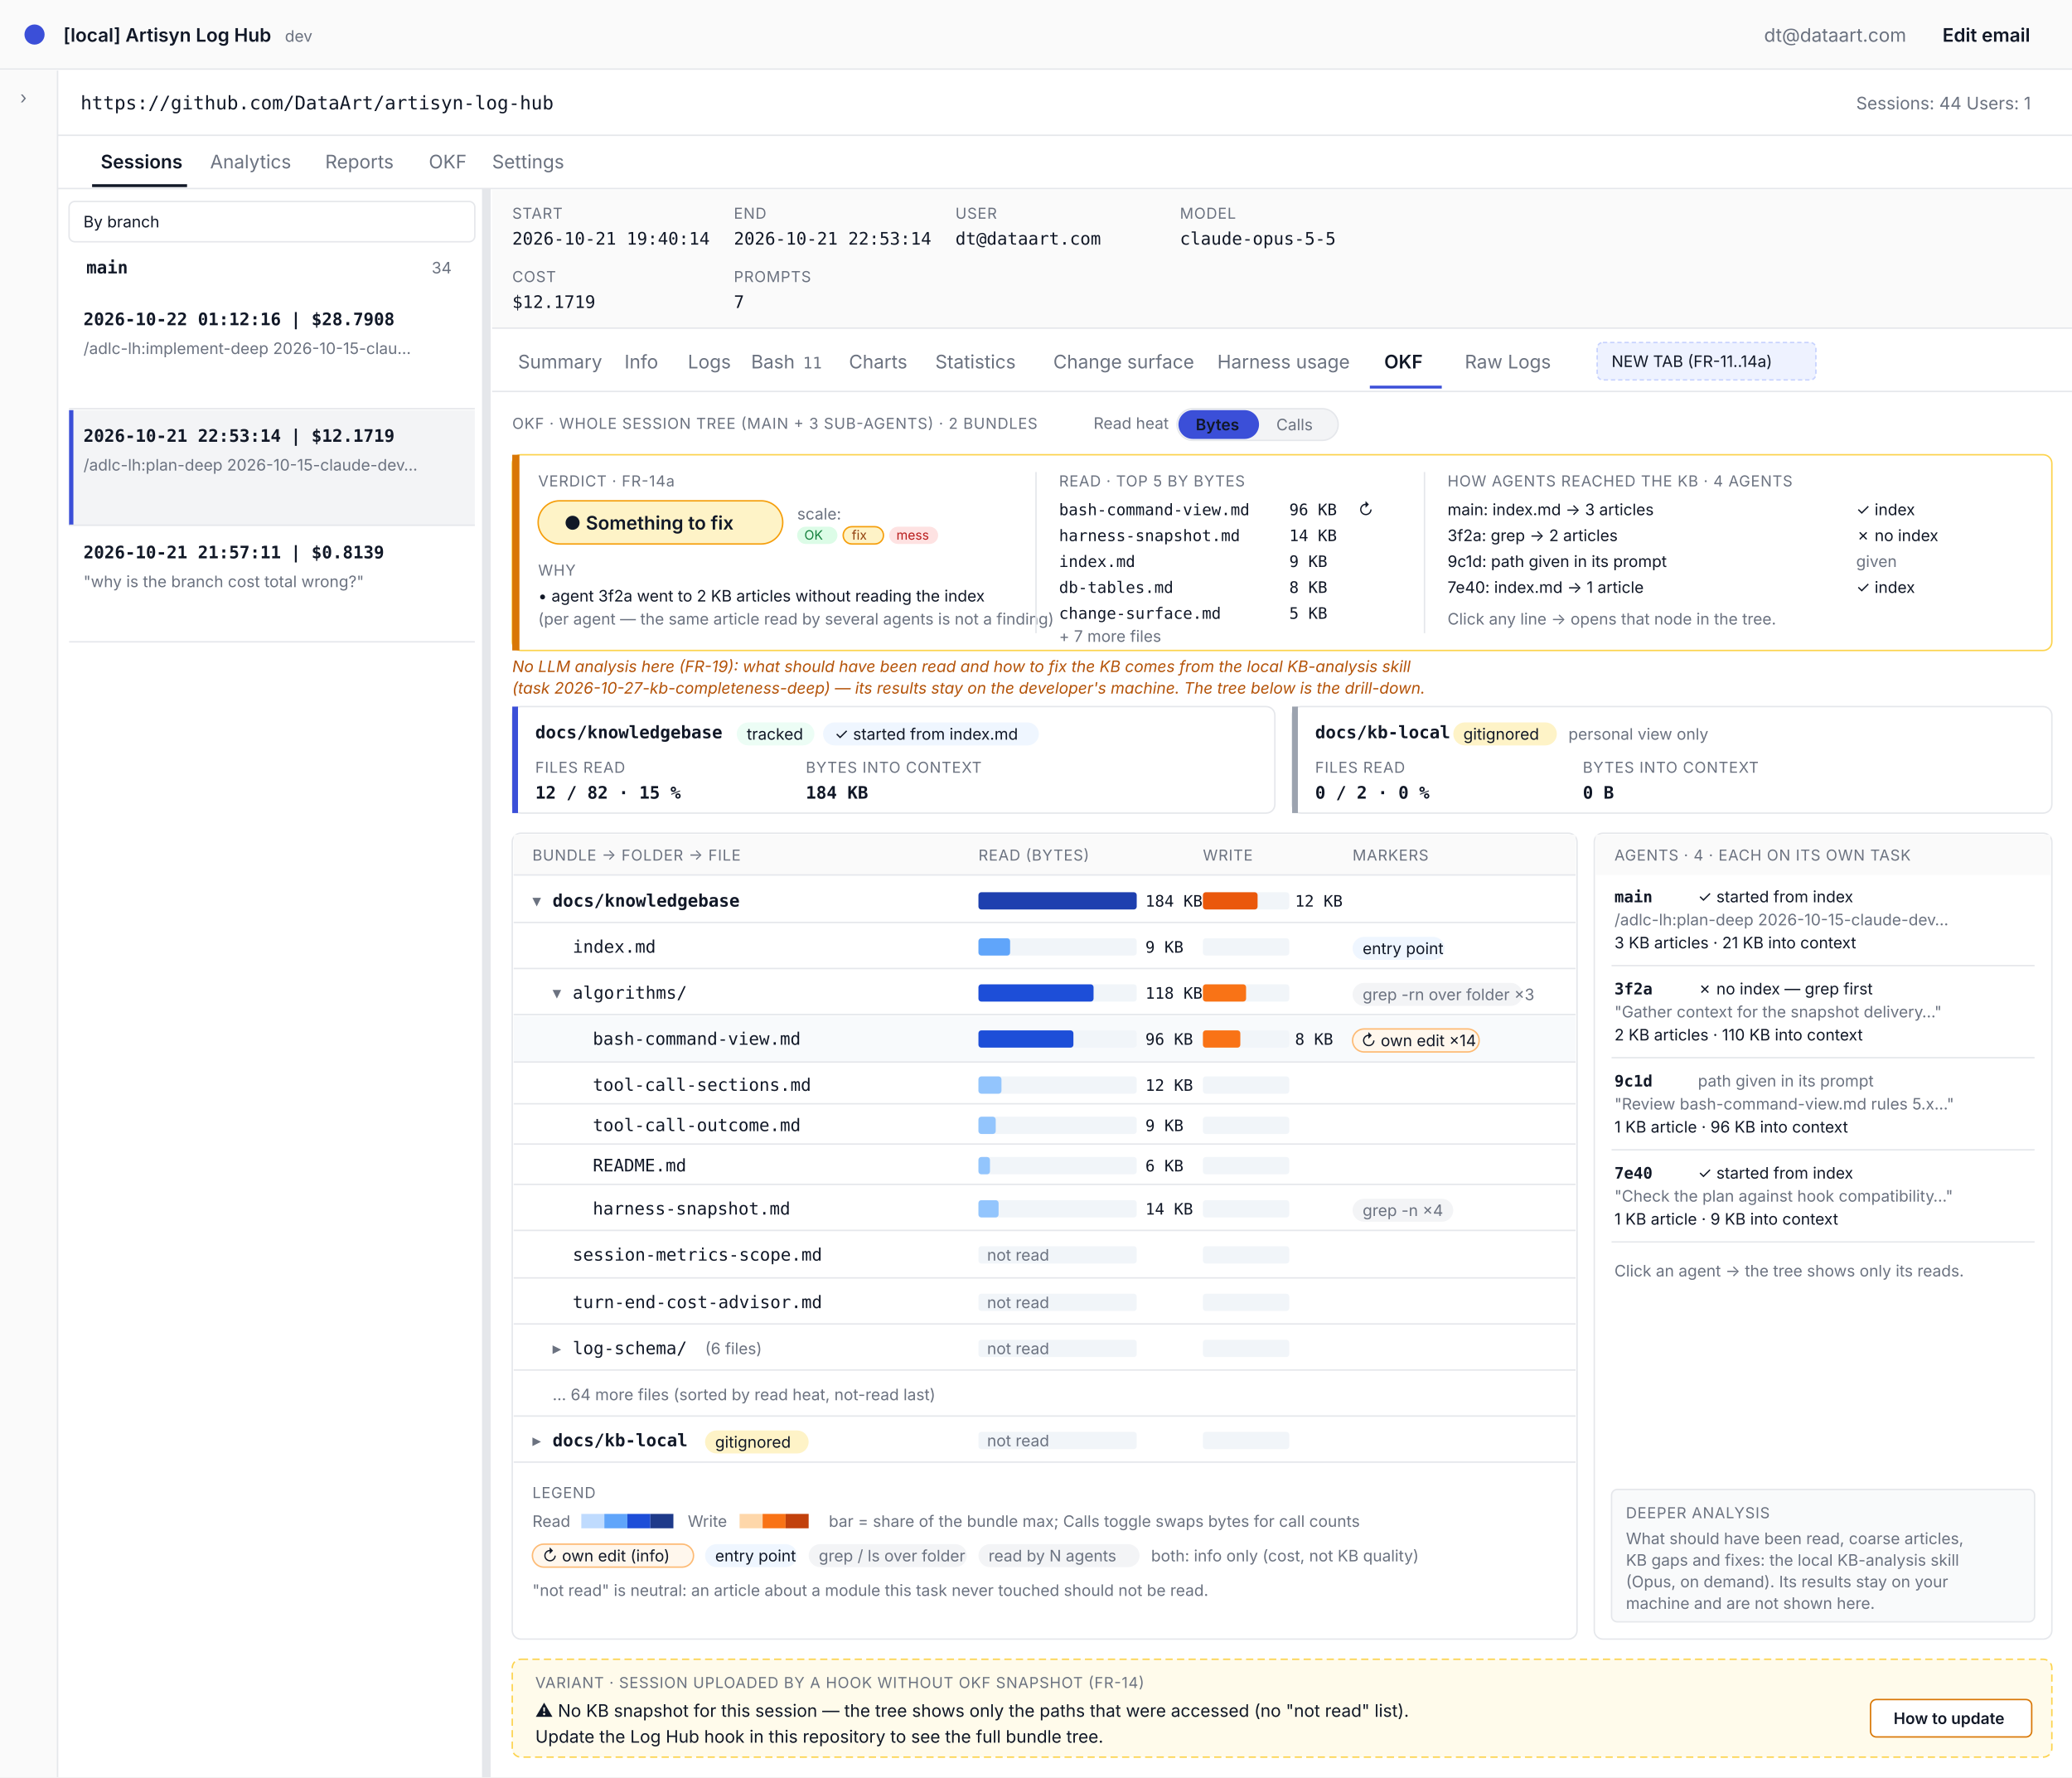
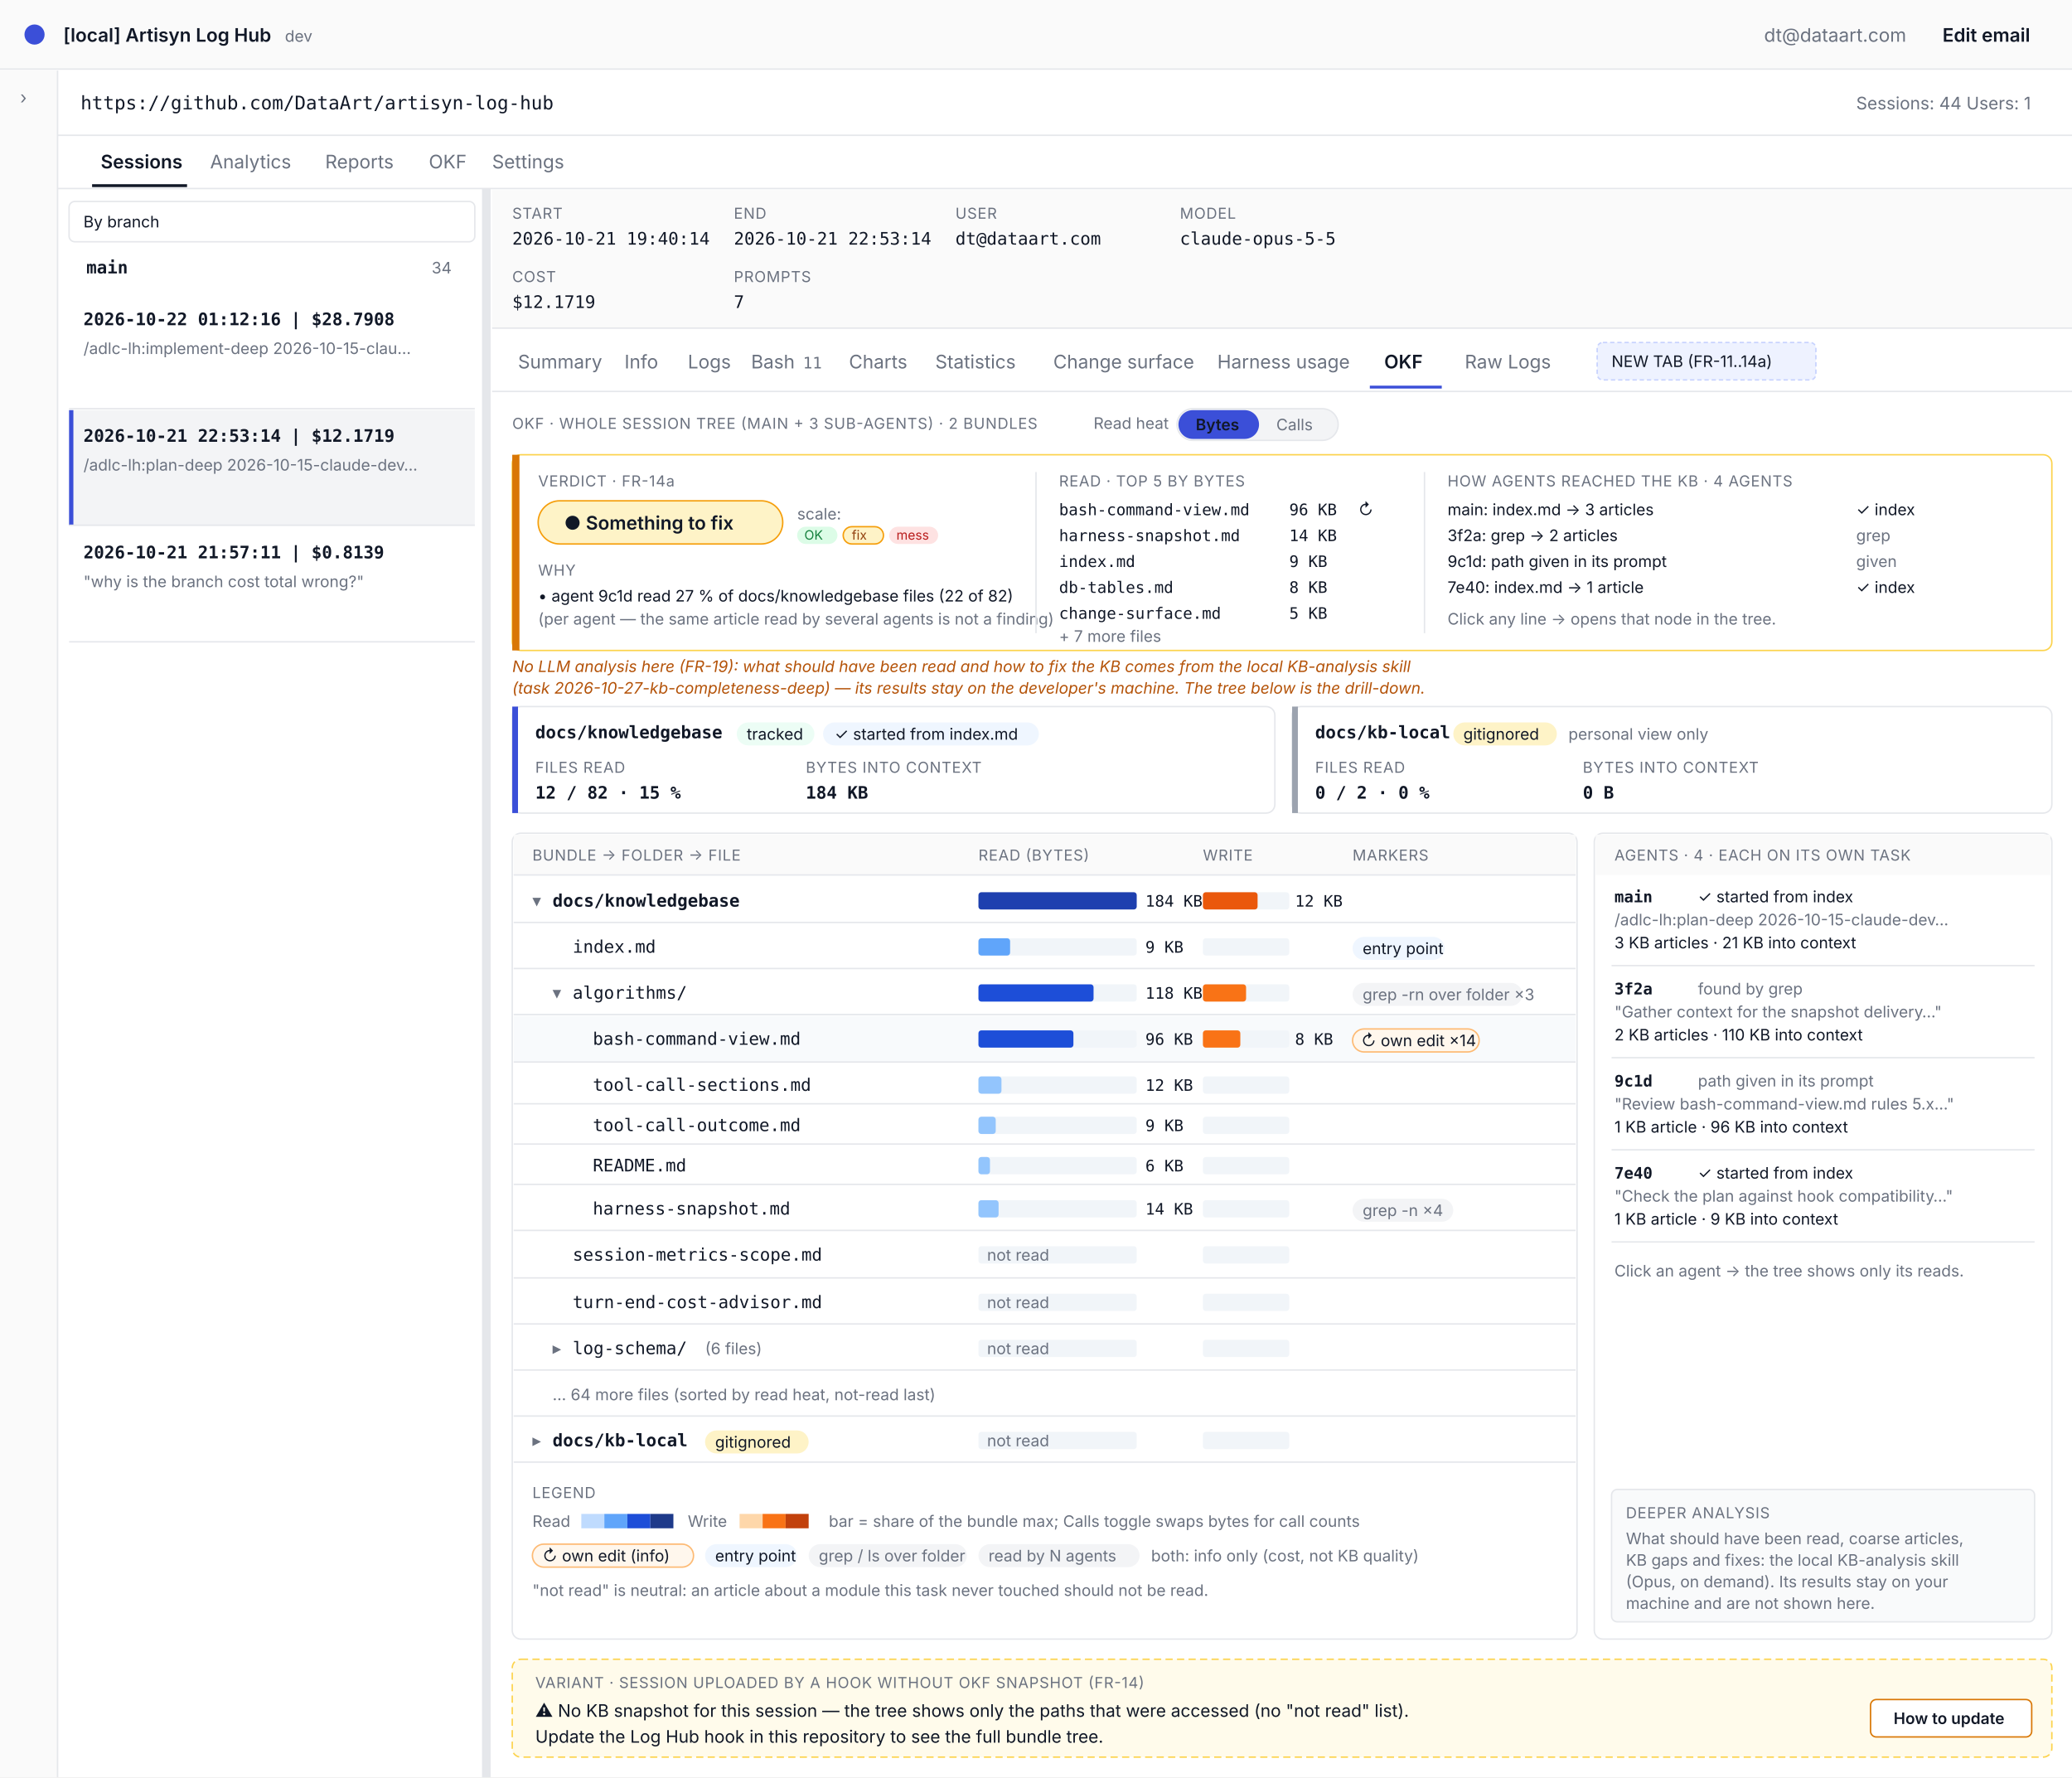
<svg xmlns="http://www.w3.org/2000/svg" width="1440" height="1235" viewBox="0 0 1440 1235" font-family="Segoe UI, Inter, Arial, sans-serif">
  <style>
    .t { font-size: 13px; fill: #111827; }
    .s { font-size: 12px; fill: #111827; }
    .xs { font-size: 11px; fill: #111827; }
    .m { fill: #6b7280; }
    .cap { font-size: 10.5px; fill: #6b7280; letter-spacing: .4px; }
    .mono { font-family: Consolas, 'JetBrains Mono', monospace; }
    .b { font-weight: 600; }
    .line { stroke: #e5e7eb; stroke-width: 1; }
    .note { font-size: 11px; fill: #b45309; font-style: italic; }
  </style>
  <rect width="1440" height="1235" fill="#ffffff" />
  <rect width="1440" height="48" fill="#fafafa" />
  <line x1="0" y1="48" x2="1440" y2="48" class="line" />
  <circle cx="24" cy="24" r="7" fill="#3b4fd8" />
  <text x="44" y="29" class="t b">[local] Artisyn Log Hub</text>
  <text x="198" y="29" class="xs m">dev</text>
  <text x="1226" y="29" class="t m">dt@dataart.com</text>
  <text x="1350" y="29" class="t b">Edit email</text>
  <rect x="0" y="49" width="40" height="1186" fill="#fafafa" />
  <line x1="40" y1="49" x2="40" y2="1235" class="line" />
  <text x="14" y="72" class="s m">›</text>
  <text x="56" y="76" class="t mono">https://github.com/DataArt/artisyn-log-hub</text>
  <text x="1290" y="76" class="s m">Sessions: 44  Users: 1</text>
  <line x1="40" y1="94" x2="1440" y2="94" class="line" />
  <text x="70" y="117" class="t b">Sessions</text>
  <rect x="64" y="128" width="66" height="2" fill="#111827" />
  <text x="146" y="117" class="t m">Analytics</text>
  <text x="226" y="117" class="t m">Reports</text>
  <text x="298" y="117" class="t m">OKF</text>
  <text x="342" y="117" class="t m">Settings</text>
  <line x1="40" y1="131" x2="1440" y2="131" class="line" />
  <rect x="48" y="140" width="282" height="910" fill="#ffffff" />
  <rect x="48" y="140" width="282" height="28" rx="4" fill="#fff" stroke="#e5e7eb" />
  <text x="58" y="158" class="xs">By branch</text>
  <text x="60" y="190" class="s b mono">main</text>
  <text x="300" y="190" class="xs m">34</text>
  <g>
    <rect x="48" y="204" width="282" height="80" fill="#fff" />
    <text x="58" y="226" class="s b mono">2026-10-22 01:12:16</text>
    <text x="202" y="226" class="s b mono" fill="#ea580c">| $28.7908</text>
    <text x="58" y="246" class="xs m">/adlc-lh:implement-deep 2026-10-15-clau…</text>
    <line x1="48" y1="284" x2="330" y2="284" class="line" />
    <rect x="48" y="285" width="282" height="80" fill="#f3f4f6" />
    <rect x="48" y="285" width="3" height="80" fill="#3b4fd8" />
    <text x="58" y="307" class="s b mono">2026-10-21 22:53:14</text>
    <text x="202" y="307" class="s b mono" fill="#2563eb">| $12.1719</text>
    <text x="58" y="327" class="xs m">/adlc-lh:plan-deep 2026-10-15-claude-dev…</text>
    <line x1="48" y1="365" x2="330" y2="365" class="line" />
    <text x="58" y="388" class="s b mono">2026-10-21 21:57:11</text>
    <text x="202" y="388" class="s b mono" fill="#16a34a">| $0.8139</text>
    <text x="58" y="408" class="xs m">"why is the branch cost total wrong?"</text>
    <line x1="48" y1="446" x2="330" y2="446" class="line" />
  </g>
  <line x1="338" y1="131" x2="338" y2="1235" stroke="#e5e7eb" stroke-width="6" />
  <rect x="342" y="132" width="1098" height="96" fill="#fafafa" />
  <text x="356" y="152" class="cap">START</text>
  <text x="356" y="170" class="s mono">2026-10-21 19:40:14</text>
  <text x="510" y="152" class="cap">END</text>
  <text x="510" y="170" class="s mono">2026-10-21 22:53:14</text>
  <text x="664" y="152" class="cap">USER</text>
  <text x="664" y="170" class="s mono">dt@dataart.com</text>
  <text x="820" y="152" class="cap">MODEL</text>
  <text x="820" y="170" class="s mono">claude-opus-5-5</text>
  <text x="356" y="196" class="cap">COST</text>
  <text x="356" y="214" class="s mono">$12.1719</text>
  <text x="510" y="196" class="cap">PROMPTS</text>
  <text x="510" y="214" class="s mono">7</text>
  <line x1="342" y1="228" x2="1440" y2="228" class="line" />
  <text x="360" y="256" class="t m">Summary</text>
  <text x="434" y="256" class="t m">Info</text>
  <text x="478" y="256" class="t m">Logs</text>
  <text x="522" y="256" class="t m">Bash</text>
  <text x="558" y="256" class="xs m mono">11</text>
  <text x="590" y="256" class="t m">Charts</text>
  <text x="650" y="256" class="t m">Statistics</text>
  <text x="732" y="256" class="t m">Change surface</text>
  <text x="846" y="256" class="t m">Harness usage</text>
  <text x="962" y="256" class="t b">OKF</text>
  <rect x="952" y="268" width="50" height="2" fill="#3b4fd8" />
  <text x="1018" y="256" class="t m">Raw Logs</text>
  <rect x="1110" y="238" width="152" height="26" rx="4" fill="#eef2ff" stroke="#c7d2fe" stroke-dasharray="3 2" />
  <text x="1120" y="255" class="xs" fill="#3730a3">NEW TAB (FR-11..14a)</text>
  <line x1="342" y1="272" x2="1440" y2="272" class="line" />
  <text x="356" y="298" class="cap">OKF · WHOLE SESSION TREE (MAIN + 3 SUB-AGENTS) · 2 BUNDLES</text>
  <text x="760" y="298" class="xs m">Read heat</text>
  <rect x="818" y="284" width="112" height="22" rx="11" fill="#f3f4f6" stroke="#e5e7eb" />
  <rect x="819" y="285" width="56" height="20" rx="10" fill="#3b4fd8" />
  <text x="831" y="299" class="xs b" fill="#fff">Bytes</text>
  <text x="887" y="299" class="xs m">Calls</text>
  <g>
    <rect x="356" y="316" width="1070" height="136" rx="6" fill="#fff" stroke="#fcd34d" />
    <rect x="356" y="316" width="5" height="136" fill="#d97706" />
    <text x="374" y="338" class="cap">VERDICT · FR-14a</text>
    <rect x="374" y="348" width="170" height="30" rx="15" fill="#fef3c7" stroke="#f59e0b" />
    <text x="392" y="368" class="t b" fill="#92400e">● Something to fix</text>
    <text x="554" y="361" class="xs m">scale:</text>
    <rect x="554" y="366" width="28" height="12" rx="6" fill="#dcfce7" />
    <text x="559" y="375" style="font-size:9px" fill="#15803d">OK</text>
    <rect x="586" y="366" width="28" height="12" rx="6" fill="#fef3c7" stroke="#f59e0b" />
    <text x="592" y="375" style="font-size:9px" fill="#92400e">fix</text>
    <rect x="618" y="366" width="34" height="12" rx="6" fill="#fee2e2" />
    <text x="623" y="375" style="font-size:9px" fill="#b91c1c">mess</text>
    <text x="374" y="400" class="cap">WHY</text>
-     <text x="374" y="418" class="xs">• agent 3f2a went to 2 KB articles without reading the index</text>
+     <text x="374" y="418" class="xs">• agent 9c1d read 27 % of docs/knowledgebase files (22 of 82)</text>
    <text x="374" y="434" class="xs m">(per agent — the same article read by several agents is not a finding)</text>
    <line x1="720" y1="328" x2="720" y2="440" class="line" />
    <text x="736" y="338" class="cap">READ · TOP 5 BY BYTES</text>
    <text x="736" y="358" class="xs mono">bash-command-view.md</text>
    <text x="896" y="358" class="xs mono">96 KB</text>
    <text x="944" y="358" class="xs" fill="#9a3412">↻</text>
    <text x="736" y="376" class="xs mono">harness-snapshot.md</text>
    <text x="896" y="376" class="xs mono">14 KB</text>
    <text x="736" y="394" class="xs mono">index.md</text>
    <text x="896" y="394" class="xs mono">9 KB</text>
    <text x="736" y="412" class="xs mono">db-tables.md</text>
    <text x="896" y="412" class="xs mono">8 KB</text>
    <text x="736" y="430" class="xs mono">change-surface.md</text>
    <text x="896" y="430" class="xs mono">5 KB</text>
    <text x="736" y="446" class="xs m">+ 7 more files</text>
    <line x1="990" y1="328" x2="990" y2="440" class="line" />
    <text x="1006" y="338" class="cap">HOW AGENTS REACHED THE KB · 4 AGENTS</text>
    <text x="1006" y="358" class="xs">main: index.md → 3 articles</text>
    <text x="1290" y="358" class="xs" fill="#15803d">✓ index</text>
    <text x="1006" y="376" class="xs">3f2a: grep → 2 articles</text>
-     <text x="1290" y="376" class="xs" fill="#b45309">✗ no index</text>
+     <text x="1290" y="376" class="xs m">grep</text>
    <text x="1006" y="394" class="xs">9c1d: path given in its prompt</text>
    <text x="1290" y="394" class="xs m">given</text>
    <text x="1006" y="412" class="xs">7e40: index.md → 1 article</text>
    <text x="1290" y="412" class="xs" fill="#15803d">✓ index</text>
    <text x="1006" y="434" class="xs m">Click any line → opens that node in the tree.</text>
  </g>
  <text x="356" y="467" class="note">No LLM analysis here (FR-19): what should have been read and how to fix the KB comes from the local KB-analysis skill</text>
  <text x="356" y="482" class="note">(task 2026-10-27-kb-completeness-deep) — its results stay on the developer's machine. The tree below is the drill-down.</text>
  <g transform="translate(0,175)">
    <g>
      <rect x="356" y="316" width="530" height="74" rx="6" fill="#fff" stroke="#e5e7eb" />
      <rect x="356" y="316" width="4" height="74" fill="#3b4fd8" />
      <text x="372" y="338" class="s b mono">docs/knowledgebase</text>
      <rect x="512" y="327" width="54" height="16" rx="8" fill="#ecfdf5" />
      <text x="519" y="339" class="xs" fill="#047857">tracked</text>
      <rect x="572" y="327" width="150" height="16" rx="8" fill="#eff6ff" />
      <text x="580" y="339" class="xs" fill="#1d4ed8">✓ started from index.md</text>
      <text x="372" y="362" class="cap">FILES READ</text>
      <text x="372" y="380" class="s mono b">12 / 82 · 15 %</text>
      <text x="560" y="362" class="cap">BYTES INTO CONTEXT</text>
      <text x="560" y="380" class="s mono b">184 KB</text>
      <rect x="898" y="316" width="528" height="74" rx="6" fill="#fff" stroke="#e5e7eb" />
      <rect x="898" y="316" width="4" height="74" fill="#9ca3af" />
      <text x="914" y="338" class="s b mono">docs/kb-local</text>
      <rect x="1010" y="327" width="72" height="16" rx="8" fill="#fef3c7" />
      <text x="1017" y="339" class="xs" fill="#92400e">gitignored</text>
      <text x="1090" y="339" class="xs m">personal view only</text>
      <text x="914" y="362" class="cap">FILES READ</text>
      <text x="914" y="380" class="s mono b">0 / 2 · 0 %</text>
      <text x="1100" y="362" class="cap">BYTES INTO CONTEXT</text>
      <text x="1100" y="380" class="s mono b">0 B</text>
    </g>
    <rect x="356" y="404" width="740" height="560" rx="6" fill="#fff" stroke="#e5e7eb" />
    <rect x="357" y="405" width="738" height="28" fill="#fafafa" />
    <text x="370" y="423" class="cap">BUNDLE → FOLDER → FILE</text>
    <text x="680" y="423" class="cap">READ (BYTES)</text>
    <text x="836" y="423" class="cap">WRITE</text>
    <text x="940" y="423" class="cap">MARKERS</text>
    <line x1="357" y1="433" x2="1095" y2="433" class="line" />
    <text x="370" y="455" class="s m">▾</text>
    <text x="384" y="455" class="s b mono">docs/knowledgebase</text>
    <rect x="680" y="445" width="110" height="12" rx="2" fill="#f1f5f9" />
    <rect x="680" y="445" width="110" height="12" rx="2" fill="#1e40af" />
    <text x="796" y="455" class="xs mono">184 KB</text>
    <rect x="836" y="445" width="60" height="12" rx="2" fill="#f1f5f9" />
    <rect x="836" y="445" width="38" height="12" rx="2" fill="#ea580c" />
    <text x="900" y="455" class="xs mono">12 KB</text>
    <line x1="357" y1="466" x2="1095" y2="466" class="line" />
    <text x="398" y="487" class="s mono">index.md</text>
    <rect x="680" y="477" width="110" height="12" rx="2" fill="#f1f5f9" />
    <rect x="680" y="477" width="22" height="12" rx="2" fill="#60a5fa" />
    <text x="796" y="487" class="xs mono">9 KB</text>
    <rect x="836" y="477" width="60" height="12" rx="2" fill="#f1f5f9" />
    <rect x="940" y="476" width="64" height="16" rx="8" fill="#eff6ff" />
    <text x="947" y="488" class="xs" fill="#1d4ed8">entry point</text>
    <line x1="357" y1="498" x2="1095" y2="498" class="line" />
    <text x="384" y="519" class="s m">▾</text>
    <text x="398" y="519" class="s mono">algorithms/</text>
    <rect x="680" y="509" width="110" height="12" rx="2" fill="#f1f5f9" />
    <rect x="680" y="509" width="80" height="12" rx="2" fill="#1d4ed8" />
    <text x="796" y="519" class="xs mono">118 KB</text>
    <rect x="836" y="509" width="60" height="12" rx="2" fill="#f1f5f9" />
    <rect x="836" y="509" width="30" height="12" rx="2" fill="#f97316" />
    <rect x="940" y="508" width="118" height="16" rx="8" fill="#f3f4f6" />
    <text x="947" y="520" class="xs m">grep -rn over folder ×3</text>
    <line x1="357" y1="530" x2="1095" y2="530" class="line" />
    <rect x="357" y="531" width="738" height="32" fill="#f8fafc" />
    <text x="412" y="551" class="s mono">bash-command-view.md</text>
    <rect x="680" y="541" width="110" height="12" rx="2" fill="#f1f5f9" />
    <rect x="680" y="541" width="66" height="12" rx="2" fill="#1d4ed8" />
    <text x="796" y="551" class="xs mono">96 KB</text>
    <rect x="836" y="541" width="60" height="12" rx="2" fill="#f1f5f9" />
    <rect x="836" y="541" width="26" height="12" rx="2" fill="#f97316" />
    <text x="900" y="551" class="xs mono">8 KB</text>
    <rect x="940" y="540" width="88" height="16" rx="8" fill="#fff7ed" stroke="#fdba74" />
    <text x="946" y="552" class="xs" fill="#9a3412">↻ own edit ×14</text>
    <line x1="357" y1="563" x2="1095" y2="563" class="line" />
    <text x="412" y="583" class="s mono">tool-call-sections.md</text>
    <rect x="680" y="573" width="110" height="12" rx="2" fill="#f1f5f9" />
    <rect x="680" y="573" width="16" height="12" rx="2" fill="#93c5fd" />
    <text x="796" y="583" class="xs mono">12 KB</text>
    <rect x="836" y="573" width="60" height="12" rx="2" fill="#f1f5f9" />
    <line x1="357" y1="592" x2="1095" y2="592" class="line" />
    <text x="412" y="611" class="s mono">tool-call-outcome.md</text>
    <rect x="680" y="601" width="110" height="12" rx="2" fill="#f1f5f9" />
    <rect x="680" y="601" width="12" height="12" rx="2" fill="#93c5fd" />
    <text x="796" y="611" class="xs mono">9 KB</text>
    <rect x="836" y="601" width="60" height="12" rx="2" fill="#f1f5f9" />
    <line x1="357" y1="620" x2="1095" y2="620" class="line" />
    <text x="412" y="639" class="s mono">README.md</text>
    <rect x="680" y="629" width="110" height="12" rx="2" fill="#f1f5f9" />
    <rect x="680" y="629" width="8" height="12" rx="2" fill="#93c5fd" />
    <text x="796" y="639" class="xs mono">6 KB</text>
    <rect x="836" y="629" width="60" height="12" rx="2" fill="#f1f5f9" />
    <line x1="357" y1="648" x2="1095" y2="648" class="line" />
    <text x="412" y="669" class="s mono">harness-snapshot.md</text>
    <rect x="680" y="659" width="110" height="12" rx="2" fill="#f1f5f9" />
    <rect x="680" y="659" width="14" height="12" rx="2" fill="#93c5fd" />
    <text x="796" y="669" class="xs mono">14 KB</text>
    <rect x="836" y="659" width="60" height="12" rx="2" fill="#f1f5f9" />
    <rect x="940" y="658" width="70" height="16" rx="8" fill="#f3f4f6" />
    <text x="947" y="670" class="xs m">grep -n ×4</text>
    <line x1="357" y1="680" x2="1095" y2="680" class="line" />
    <text x="398" y="701" class="s mono" fill="#9ca3af">session-metrics-scope.md</text>
    <rect x="680" y="691" width="110" height="12" rx="2" fill="#f1f5f9" />
    <text x="686" y="701" class="xs m">not read</text>
    <rect x="836" y="691" width="60" height="12" rx="2" fill="#f1f5f9" />
    <line x1="357" y1="713" x2="1095" y2="713" class="line" />
    <text x="398" y="734" class="s mono" fill="#9ca3af">turn-end-cost-advisor.md</text>
    <rect x="680" y="724" width="110" height="12" rx="2" fill="#f1f5f9" />
    <text x="686" y="734" class="xs m">not read</text>
    <rect x="836" y="724" width="60" height="12" rx="2" fill="#f1f5f9" />
    <line x1="357" y1="745" x2="1095" y2="745" class="line" />
    <text x="384" y="766" class="s m">▸</text>
    <text x="398" y="766" class="s mono" fill="#9ca3af">log-schema/</text>
    <text x="490" y="766" class="xs m">(6 files)</text>
    <rect x="680" y="756" width="110" height="12" rx="2" fill="#f1f5f9" />
    <text x="686" y="766" class="xs m">not read</text>
    <rect x="836" y="756" width="60" height="12" rx="2" fill="#f1f5f9" />
    <line x1="357" y1="777" x2="1095" y2="777" class="line" />
    <text x="384" y="798" class="xs m">… 64 more files (sorted by read heat, not-read last)</text>
    <line x1="357" y1="809" x2="1095" y2="809" class="line" />
    <text x="370" y="830" class="s m">▸</text>
    <text x="384" y="830" class="s b mono">docs/kb-local</text>
    <rect x="490" y="819" width="72" height="16" rx="8" fill="#fef3c7" />
    <text x="497" y="831" class="xs" fill="#92400e">gitignored</text>
    <rect x="680" y="820" width="110" height="12" rx="2" fill="#f1f5f9" />
    <text x="686" y="830" class="xs m">not read</text>
    <rect x="836" y="820" width="60" height="12" rx="2" fill="#f1f5f9" />
    <line x1="357" y1="841" x2="1095" y2="841" class="line" />
    <text x="370" y="866" class="cap">LEGEND</text>
    <text x="370" y="886" class="xs m">Read</text>
    <rect x="404" y="877" width="16" height="10" fill="#bfdbfe" />
    <rect x="420" y="877" width="16" height="10" fill="#60a5fa" />
    <rect x="436" y="877" width="16" height="10" fill="#1d4ed8" />
    <rect x="452" y="877" width="16" height="10" fill="#1e3a8a" />
    <text x="478" y="886" class="xs m">Write</text>
    <rect x="514" y="877" width="16" height="10" fill="#fed7aa" />
    <rect x="530" y="877" width="16" height="10" fill="#f97316" />
    <rect x="546" y="877" width="16" height="10" fill="#c2410c" />
    <text x="576" y="886" class="xs m">bar = share of the bundle max; Calls toggle swaps bytes for call counts</text>
    <rect x="370" y="898" width="112" height="16" rx="8" fill="#fff7ed" stroke="#fdba74" />
    <text x="377" y="910" class="xs" fill="#9a3412">↻ own edit (info)</text>
    <rect x="490" y="898" width="64" height="16" rx="8" fill="#eff6ff" />
    <text x="497" y="910" class="xs" fill="#1d4ed8">entry point</text>
    <rect x="562" y="898" width="110" height="16" rx="8" fill="#f3f4f6" />
    <text x="569" y="910" class="xs m">grep / ls over folder</text>
    <rect x="680" y="898" width="112" height="16" rx="8" fill="#f3f4f6" />
    <text x="687" y="910" class="xs m">read by N agents</text>
    <text x="800" y="910" class="xs m">both: info only (cost, not KB quality)</text>
    <text x="370" y="934" class="xs m">"not read" is neutral: an article about a module this task never touched should not be read.</text>
    <rect x="1108" y="404" width="318" height="560" rx="6" fill="#fff" stroke="#e5e7eb" />
    <rect x="1109" y="405" width="316" height="28" fill="#fafafa" />
    <text x="1122" y="423" class="cap">AGENTS · 4 · EACH ON ITS OWN TASK</text>
    <text x="1122" y="452" class="xs b mono">main</text>
    <text x="1180" y="452" class="xs" fill="#15803d">✓ started from index</text>
    <text x="1122" y="468" class="xs m">/adlc-lh:plan-deep 2026-10-15-claude-dev…</text>
    <text x="1122" y="484" class="xs">3 KB articles · 21 KB into context</text>
    <line x1="1120" y1="496" x2="1414" y2="496" class="line" />
    <text x="1122" y="516" class="xs b mono">3f2a</text>
-     <text x="1180" y="516" class="xs" fill="#b45309">✗ no index — grep first</text>
+     <text x="1180" y="516" class="xs m">found by grep</text>
    <text x="1122" y="532" class="xs m">"Gather context for the snapshot delivery…"</text>
    <text x="1122" y="548" class="xs">2 KB articles · 110 KB into context</text>
    <line x1="1120" y1="560" x2="1414" y2="560" class="line" />
    <text x="1122" y="580" class="xs b mono">9c1d</text>
    <text x="1180" y="580" class="xs m">path given in its prompt</text>
    <text x="1122" y="596" class="xs m">"Review bash-command-view.md rules 5.x…"</text>
    <text x="1122" y="612" class="xs">1 KB article · 96 KB into context</text>
    <line x1="1120" y1="624" x2="1414" y2="624" class="line" />
    <text x="1122" y="644" class="xs b mono">7e40</text>
    <text x="1180" y="644" class="xs" fill="#15803d">✓ started from index</text>
    <text x="1122" y="660" class="xs m">"Check the plan against hook compatibility…"</text>
    <text x="1122" y="676" class="xs">1 KB article · 9 KB into context</text>
    <line x1="1120" y1="688" x2="1414" y2="688" class="line" />
    <text x="1122" y="712" class="xs m">Click an agent → the tree shows only its reads.</text>
    <rect x="1120" y="860" width="294" height="92" rx="4" fill="#f9fafb" stroke="#e5e7eb" />
    <text x="1130" y="880" class="cap">DEEPER ANALYSIS</text>
    <text x="1130" y="898" class="xs m">What should have been read, coarse articles,</text>
    <text x="1130" y="913" class="xs m">KB gaps and fixes: the local KB-analysis skill</text>
    <text x="1130" y="928" class="xs m">(Opus, on demand). Its results stay on your</text>
    <text x="1130" y="943" class="xs m">machine and are not shown here.</text>
    <rect x="356" y="978" width="1070" height="68" rx="6" fill="#fffbeb" stroke="#fcd34d" stroke-dasharray="5 3" />
    <text x="372" y="998" class="cap" fill="#92400e">VARIANT · SESSION UPLOADED BY A HOOK WITHOUT OKF SNAPSHOT (FR-14)</text>
    <text x="372" y="1018" class="s" fill="#78350f">⚠ No KB snapshot for this session — the tree shows only the paths that were accessed (no "not read" list).</text>
    <text x="372" y="1036" class="s" fill="#78350f">Update the Log Hub hook in this repository to see the full bundle tree.</text>
    <rect x="1300" y="1006" width="112" height="26" rx="4" fill="#fff" stroke="#d97706" />
    <text x="1316" y="1023" class="xs b" fill="#92400e">How to update</text>
  </g>
</svg>
